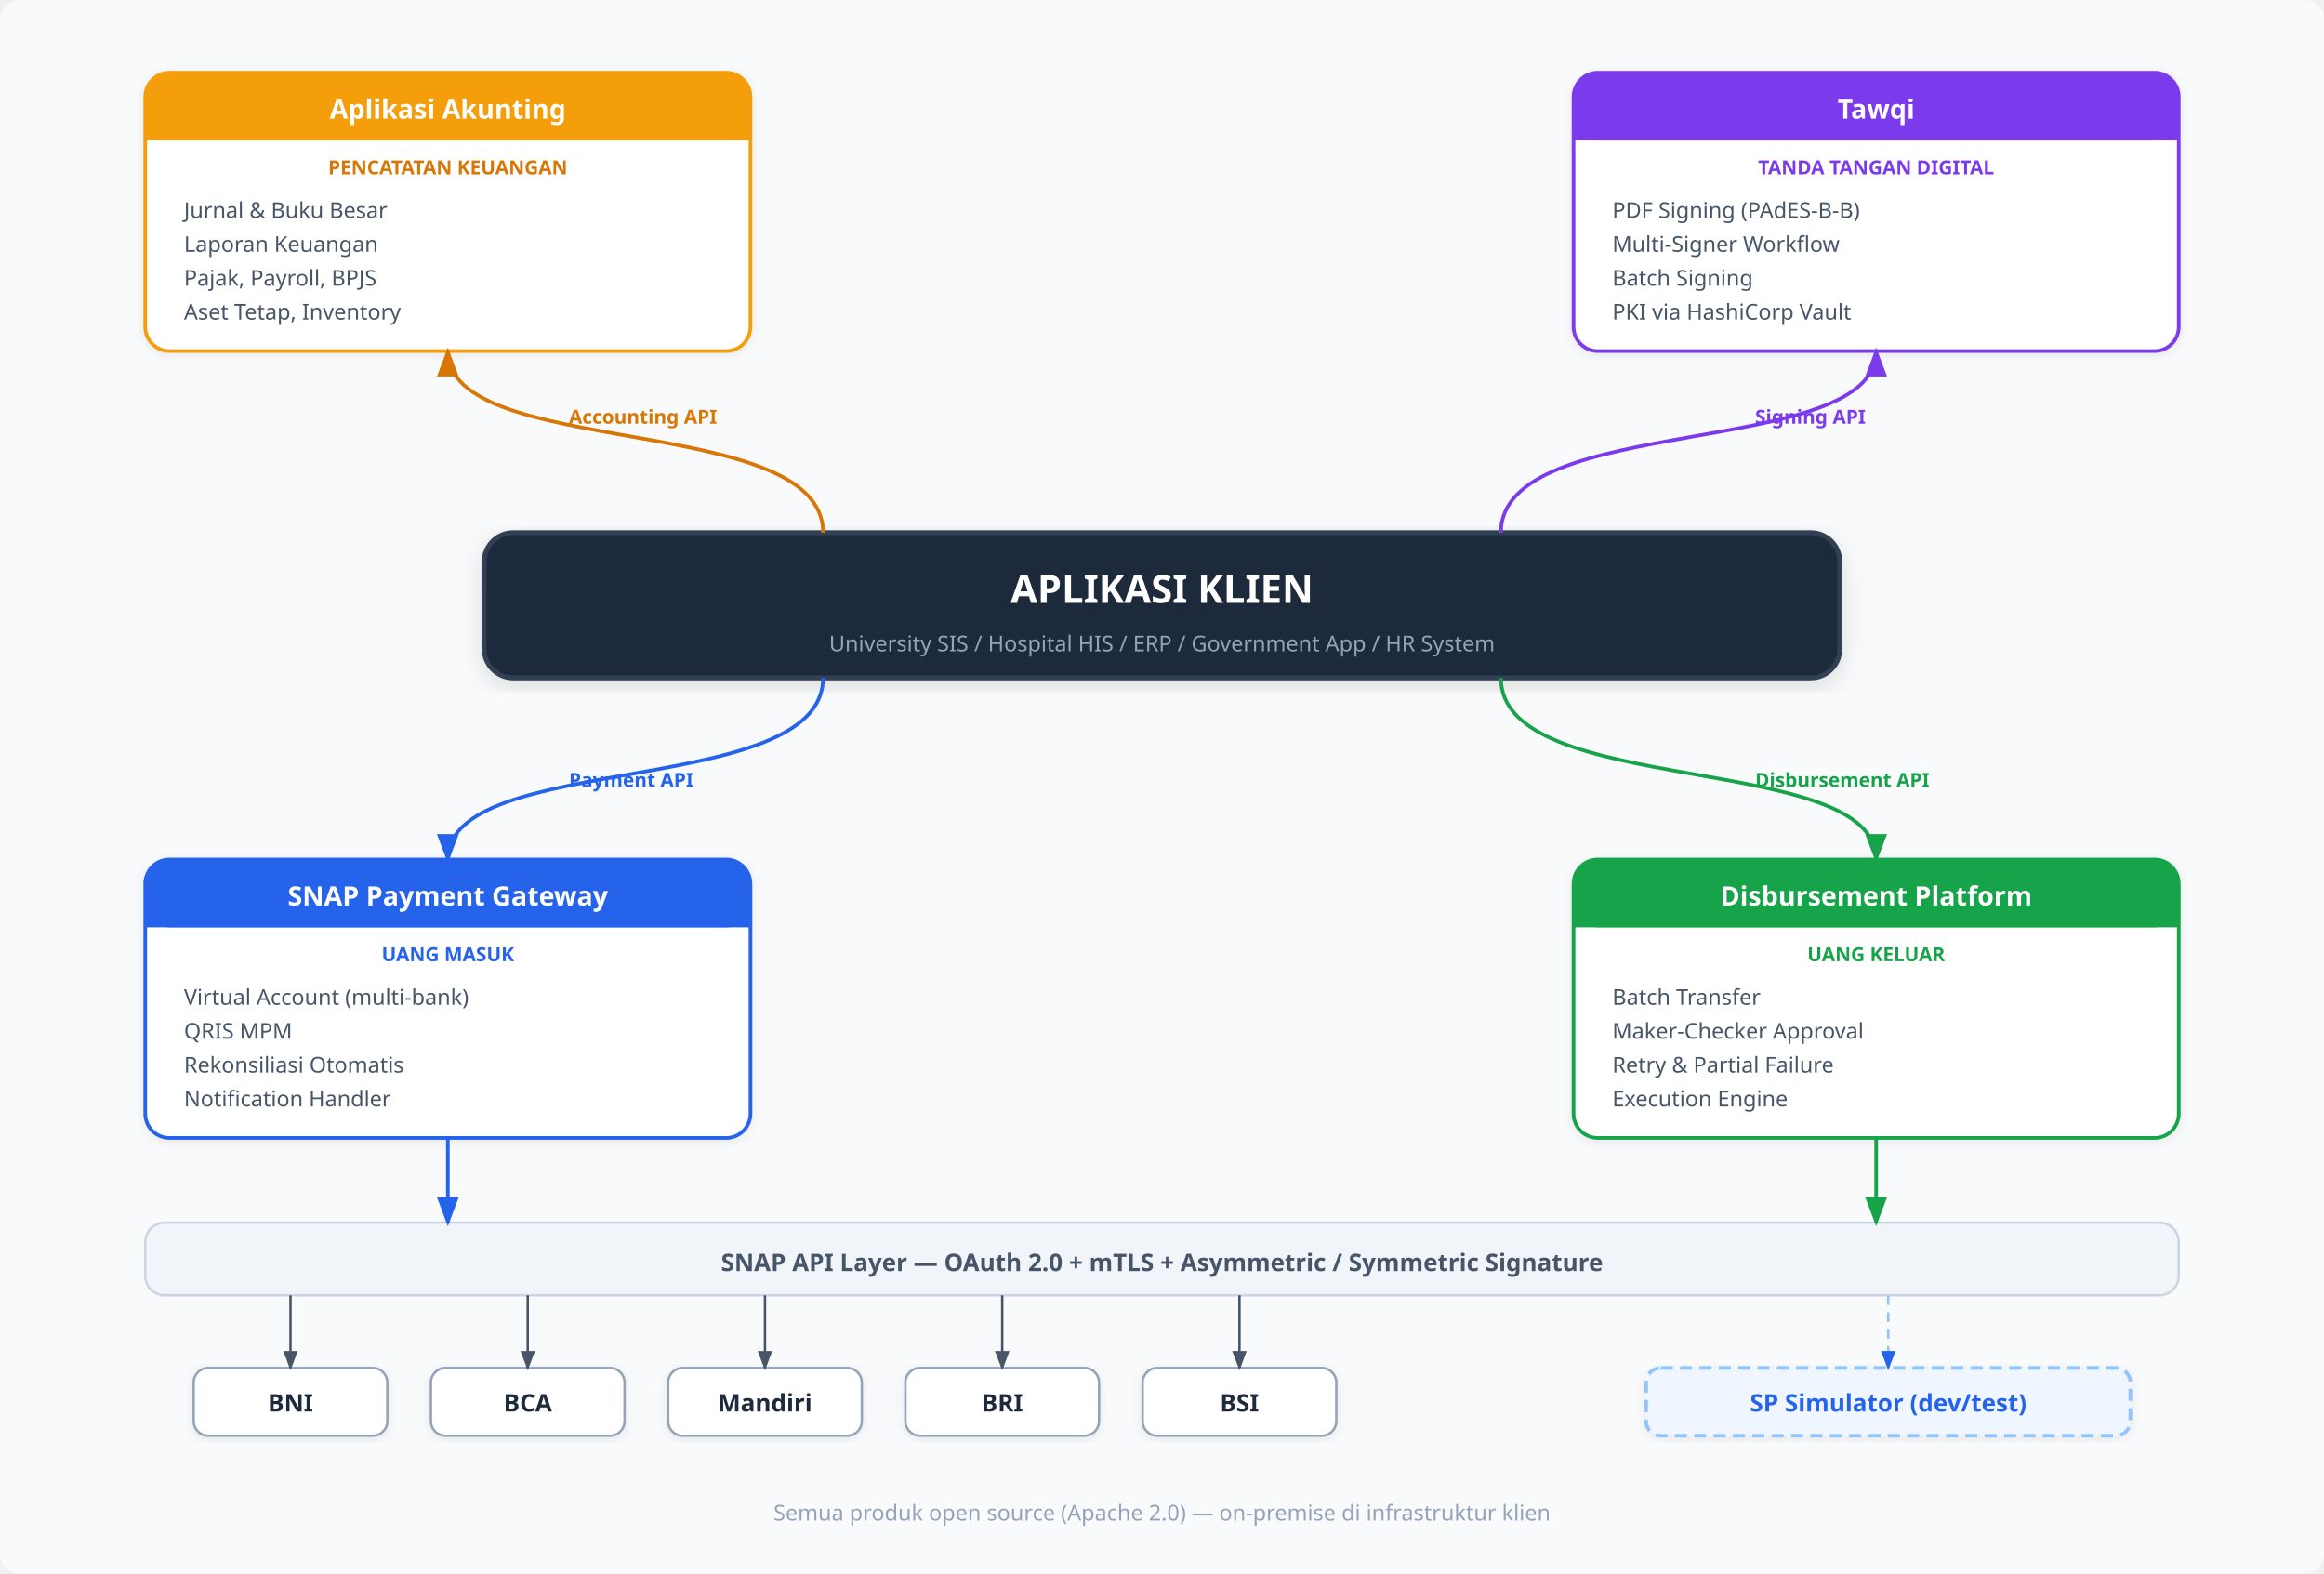
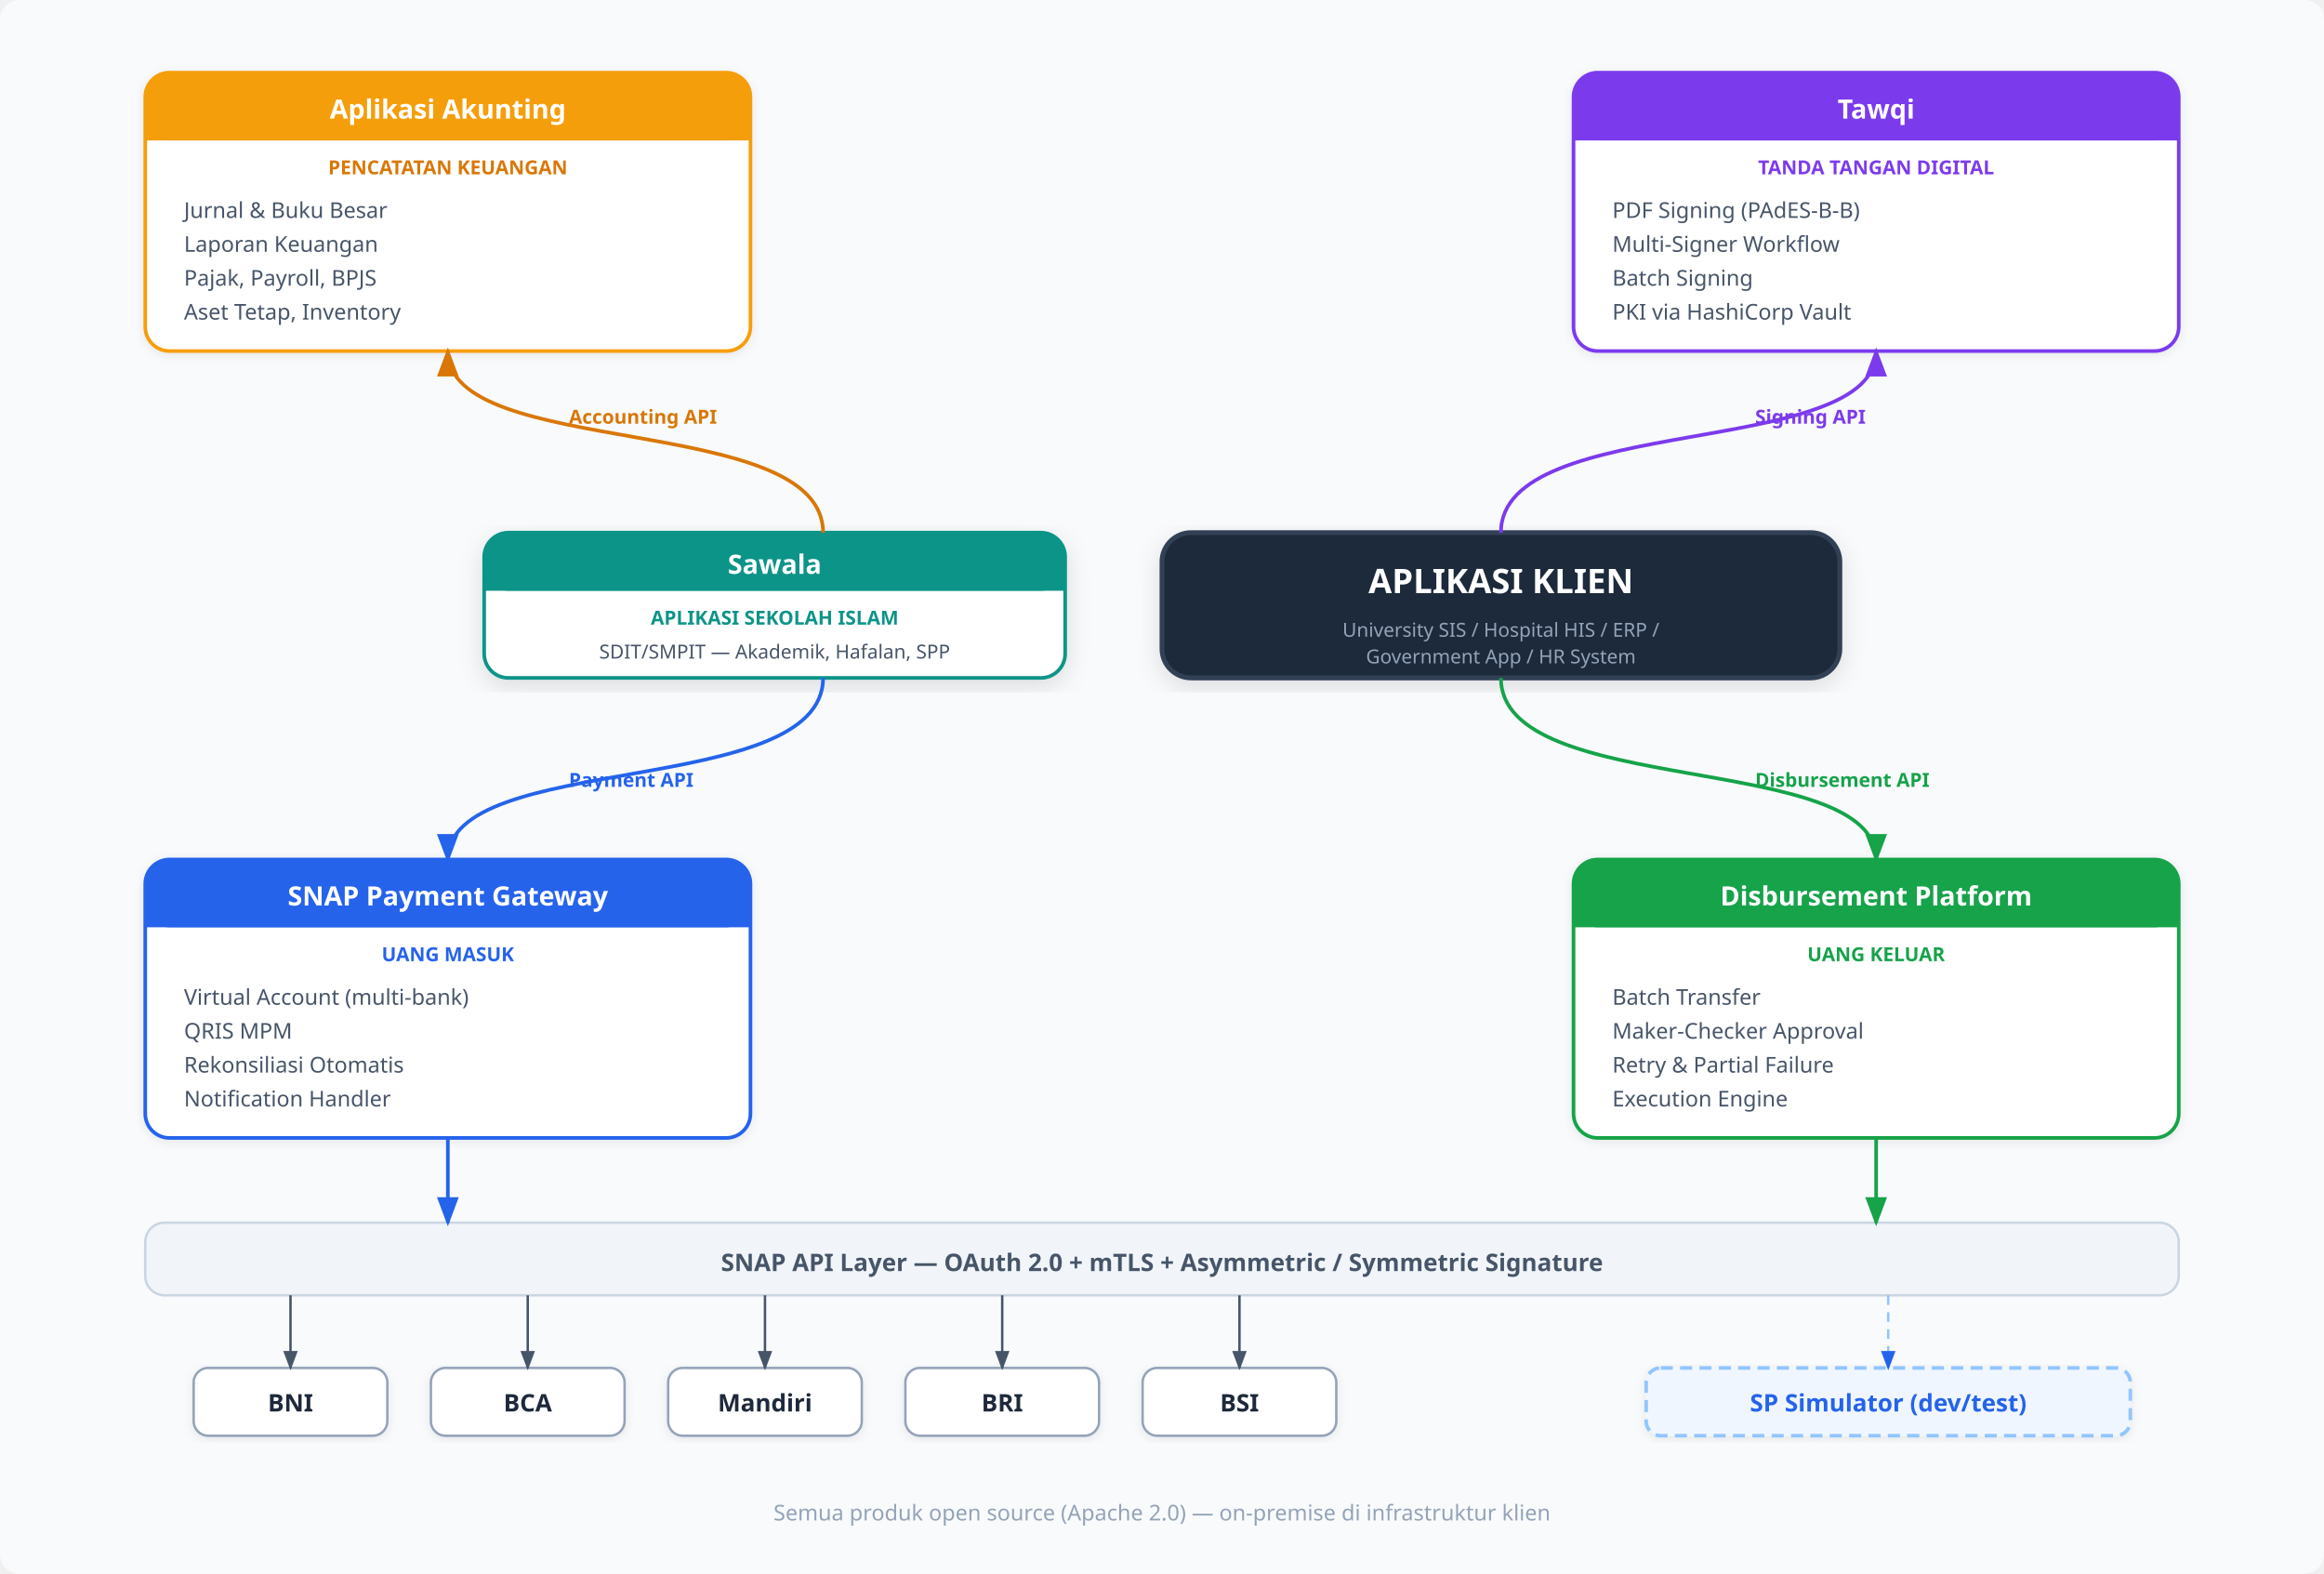
<svg xmlns="http://www.w3.org/2000/svg" viewBox="0 0 960 650">
  <defs>
    <marker id="arr-blue" markerWidth="8" markerHeight="6" refX="7" refY="3" orient="auto" markerUnits="strokeWidth">
      <polygon points="0 0, 8 3, 0 6" fill="#2563eb" />
    </marker>
    <marker id="arr-green" markerWidth="8" markerHeight="6" refX="7" refY="3" orient="auto" markerUnits="strokeWidth">
      <polygon points="0 0, 8 3, 0 6" fill="#16a34a" />
    </marker>
    <marker id="arr-amber" markerWidth="8" markerHeight="6" refX="7" refY="3" orient="auto" markerUnits="strokeWidth">
      <polygon points="0 0, 8 3, 0 6" fill="#d97706" />
    </marker>
    <marker id="arr-purple" markerWidth="8" markerHeight="6" refX="7" refY="3" orient="auto" markerUnits="strokeWidth">
      <polygon points="0 0, 8 3, 0 6" fill="#7c3aed" />
    </marker>
    <marker id="arr-slate" markerWidth="8" markerHeight="6" refX="7" refY="3" orient="auto" markerUnits="strokeWidth">
      <polygon points="0 0, 8 3, 0 6" fill="#475569" />
    </marker>
    <filter id="sh">
      <feDropShadow dx="0" dy="1" stdDeviation="2" flood-opacity="0.08" />
    </filter>
    <filter id="sh-lg">
      <feDropShadow dx="0" dy="3" stdDeviation="5" flood-opacity="0.12" />
    </filter>
  </defs>
  <rect width="960" height="650" fill="#f8fafc" rx="8" />
  <rect x="60" y="30" width="250" height="115" rx="10" fill="#fff" stroke="#f59e0b" stroke-width="1.5" filter="url(#sh)" />
  <rect x="60" y="30" width="250" height="28" rx="10" fill="#f59e0b" />
  <rect x="60" y="44" width="250" height="14" fill="#f59e0b" />
  <text x="185" y="49" text-anchor="middle" font-family="sans-serif" font-size="11" font-weight="700" fill="#fff">Aplikasi Akunting</text>
  <text x="185" y="72" text-anchor="middle" font-family="sans-serif" font-size="8" fill="#d97706" font-weight="600">PENCATATAN KEUANGAN</text>
  <text x="76" y="90" font-family="sans-serif" font-size="9" fill="#475569">Jurnal &amp; Buku Besar</text>
  <text x="76" y="104" font-family="sans-serif" font-size="9" fill="#475569">Laporan Keuangan</text>
  <text x="76" y="118" font-family="sans-serif" font-size="9" fill="#475569">Pajak, Payroll, BPJS</text>
  <text x="76" y="132" font-family="sans-serif" font-size="9" fill="#475569">Aset Tetap, Inventory</text>
  <rect x="650" y="30" width="250" height="115" rx="10" fill="#fff" stroke="#7c3aed" stroke-width="1.5" filter="url(#sh)" />
  <rect x="650" y="30" width="250" height="28" rx="10" fill="#7c3aed" />
  <rect x="650" y="44" width="250" height="14" fill="#7c3aed" />
  <text x="775" y="49" text-anchor="middle" font-family="sans-serif" font-size="11" font-weight="700" fill="#fff">Tawqi</text>
  <text x="775" y="72" text-anchor="middle" font-family="sans-serif" font-size="8" fill="#7c3aed" font-weight="600">TANDA TANGAN DIGITAL</text>
  <text x="666" y="90" font-family="sans-serif" font-size="9" fill="#475569">PDF Signing (PAdES-B-B)</text>
  <text x="666" y="104" font-family="sans-serif" font-size="9" fill="#475569">Multi-Signer Workflow</text>
  <text x="666" y="118" font-family="sans-serif" font-size="9" fill="#475569">Batch Signing</text>
  <text x="666" y="132" font-family="sans-serif" font-size="9" fill="#475569">PKI via HashiCorp Vault</text>
-   <rect x="200" y="220" width="560" height="60" rx="12" fill="#1e293b" stroke="#334155" stroke-width="2" filter="url(#sh-lg)" />
-   <text x="480" y="249" text-anchor="middle" font-family="sans-serif" font-size="16" font-weight="700" fill="#fff">APLIKASI KLIEN</text>
-   <text x="480" y="269" text-anchor="middle" font-family="sans-serif" font-size="9" fill="#94a3b8">University SIS / Hospital HIS / ERP / Government App / HR System</text>
+   <rect x="200" y="220" width="240" height="60" rx="10" fill="#fff" stroke="#0d9488" stroke-width="1.5" filter="url(#sh-lg)" />
+   <rect x="200" y="220" width="240" height="24" rx="10" fill="#0d9488" />
+   <rect x="200" y="232" width="240" height="12" fill="#0d9488" />
+   <text x="320" y="237" text-anchor="middle" font-family="sans-serif" font-size="11" font-weight="700" fill="#fff">Sawala</text>
+   <text x="320" y="258" text-anchor="middle" font-family="sans-serif" font-size="8" fill="#0d9488" font-weight="600">APLIKASI SEKOLAH ISLAM</text>
+   <text x="320" y="272" text-anchor="middle" font-family="sans-serif" font-size="8" fill="#475569">SDIT/SMPIT — Akademik, Hafalan, SPP</text>
+   <rect x="480" y="220" width="280" height="60" rx="12" fill="#1e293b" stroke="#334155" stroke-width="2" filter="url(#sh-lg)" />
+   <text x="620" y="245" text-anchor="middle" font-family="sans-serif" font-size="14" font-weight="700" fill="#fff">APLIKASI KLIEN</text>
+   <text x="620" y="263" text-anchor="middle" font-family="sans-serif" font-size="8" fill="#94a3b8">University SIS / Hospital HIS / ERP /</text>
+   <text x="620" y="274" text-anchor="middle" font-family="sans-serif" font-size="8" fill="#94a3b8">Government App / HR System</text>
  <path d="M 340,220 C 340,170 185,190 185,145" stroke="#d97706" stroke-width="1.5" fill="none" marker-end="url(#arr-amber)" />
  <text x="235" y="175" font-family="sans-serif" font-size="8" fill="#d97706" font-weight="600">Accounting API</text>
  <path d="M 620,220 C 620,170 775,190 775,145" stroke="#7c3aed" stroke-width="1.5" fill="none" marker-end="url(#arr-purple)" />
  <text x="725" y="175" font-family="sans-serif" font-size="8" fill="#7c3aed" font-weight="600">Signing API</text>
  <path d="M 340,280 C 340,330 185,310 185,355" stroke="#2563eb" stroke-width="1.5" fill="none" marker-end="url(#arr-blue)" />
  <text x="235" y="325" font-family="sans-serif" font-size="8" fill="#2563eb" font-weight="600">Payment API</text>
  <path d="M 620,280 C 620,330 775,310 775,355" stroke="#16a34a" stroke-width="1.5" fill="none" marker-end="url(#arr-green)" />
  <text x="725" y="325" font-family="sans-serif" font-size="8" fill="#16a34a" font-weight="600">Disbursement API</text>
  <rect x="60" y="355" width="250" height="115" rx="10" fill="#fff" stroke="#2563eb" stroke-width="1.5" filter="url(#sh)" />
  <rect x="60" y="355" width="250" height="28" rx="10" fill="#2563eb" />
  <rect x="60" y="369" width="250" height="14" fill="#2563eb" />
  <text x="185" y="374" text-anchor="middle" font-family="sans-serif" font-size="11" font-weight="700" fill="#fff">SNAP Payment Gateway</text>
  <text x="185" y="397" text-anchor="middle" font-family="sans-serif" font-size="8" fill="#2563eb" font-weight="600">UANG MASUK</text>
  <text x="76" y="415" font-family="sans-serif" font-size="9" fill="#475569">Virtual Account (multi-bank)</text>
  <text x="76" y="429" font-family="sans-serif" font-size="9" fill="#475569">QRIS MPM</text>
  <text x="76" y="443" font-family="sans-serif" font-size="9" fill="#475569">Rekonsiliasi Otomatis</text>
  <text x="76" y="457" font-family="sans-serif" font-size="9" fill="#475569">Notification Handler</text>
  <rect x="650" y="355" width="250" height="115" rx="10" fill="#fff" stroke="#16a34a" stroke-width="1.5" filter="url(#sh)" />
  <rect x="650" y="355" width="250" height="28" rx="10" fill="#16a34a" />
  <rect x="650" y="369" width="250" height="14" fill="#16a34a" />
  <text x="775" y="374" text-anchor="middle" font-family="sans-serif" font-size="11" font-weight="700" fill="#fff">Disbursement Platform</text>
  <text x="775" y="397" text-anchor="middle" font-family="sans-serif" font-size="8" fill="#16a34a" font-weight="600">UANG KELUAR</text>
  <text x="666" y="415" font-family="sans-serif" font-size="9" fill="#475569">Batch Transfer</text>
  <text x="666" y="429" font-family="sans-serif" font-size="9" fill="#475569">Maker-Checker Approval</text>
  <text x="666" y="443" font-family="sans-serif" font-size="9" fill="#475569">Retry &amp; Partial Failure</text>
  <text x="666" y="457" font-family="sans-serif" font-size="9" fill="#475569">Execution Engine</text>
  <rect x="60" y="505" width="840" height="30" rx="8" fill="#f1f5f9" stroke="#cbd5e1" stroke-width="1" />
  <text x="480" y="525" text-anchor="middle" font-family="sans-serif" font-size="10" font-weight="600" fill="#475569">SNAP API Layer — OAuth 2.0 + mTLS + Asymmetric / Symmetric Signature</text>
  <line x1="185" y1="470" x2="185" y2="505" stroke="#2563eb" stroke-width="1.5" marker-end="url(#arr-blue)" />
  <line x1="775" y1="470" x2="775" y2="505" stroke="#16a34a" stroke-width="1.5" marker-end="url(#arr-green)" />
  <rect x="80" y="565" width="80" height="28" rx="6" fill="#fff" stroke="#94a3b8" stroke-width="1" filter="url(#sh)" />
  <text x="120" y="583" text-anchor="middle" font-family="sans-serif" font-size="10" font-weight="600" fill="#1e293b">BNI</text>
  <rect x="178" y="565" width="80" height="28" rx="6" fill="#fff" stroke="#94a3b8" stroke-width="1" filter="url(#sh)" />
  <text x="218" y="583" text-anchor="middle" font-family="sans-serif" font-size="10" font-weight="600" fill="#1e293b">BCA</text>
  <rect x="276" y="565" width="80" height="28" rx="6" fill="#fff" stroke="#94a3b8" stroke-width="1" filter="url(#sh)" />
  <text x="316" y="583" text-anchor="middle" font-family="sans-serif" font-size="10" font-weight="600" fill="#1e293b">Mandiri</text>
  <rect x="374" y="565" width="80" height="28" rx="6" fill="#fff" stroke="#94a3b8" stroke-width="1" filter="url(#sh)" />
  <text x="414" y="583" text-anchor="middle" font-family="sans-serif" font-size="10" font-weight="600" fill="#1e293b">BRI</text>
  <rect x="472" y="565" width="80" height="28" rx="6" fill="#fff" stroke="#94a3b8" stroke-width="1" filter="url(#sh)" />
  <text x="512" y="583" text-anchor="middle" font-family="sans-serif" font-size="10" font-weight="600" fill="#1e293b">BSI</text>
  <rect x="680" y="565" width="200" height="28" rx="6" fill="#eff6ff" stroke="#93c5fd" stroke-width="1.5" stroke-dasharray="5,3" filter="url(#sh)" />
  <text x="780" y="583" text-anchor="middle" font-family="sans-serif" font-size="10" font-weight="600" fill="#2563eb">SP Simulator (dev/test)</text>
  <line x1="120" y1="535" x2="120" y2="565" stroke="#475569" stroke-width="1" marker-end="url(#arr-slate)" />
  <line x1="218" y1="535" x2="218" y2="565" stroke="#475569" stroke-width="1" marker-end="url(#arr-slate)" />
  <line x1="316" y1="535" x2="316" y2="565" stroke="#475569" stroke-width="1" marker-end="url(#arr-slate)" />
  <line x1="414" y1="535" x2="414" y2="565" stroke="#475569" stroke-width="1" marker-end="url(#arr-slate)" />
  <line x1="512" y1="535" x2="512" y2="565" stroke="#475569" stroke-width="1" marker-end="url(#arr-slate)" />
  <line x1="780" y1="535" x2="780" y2="565" stroke="#93c5fd" stroke-width="1" stroke-dasharray="4,3" marker-end="url(#arr-blue)" />
  <text x="480" y="628" text-anchor="middle" font-family="sans-serif" font-size="9" fill="#94a3b8">Semua produk open source (Apache 2.0) — on-premise di infrastruktur klien</text>
</svg>
